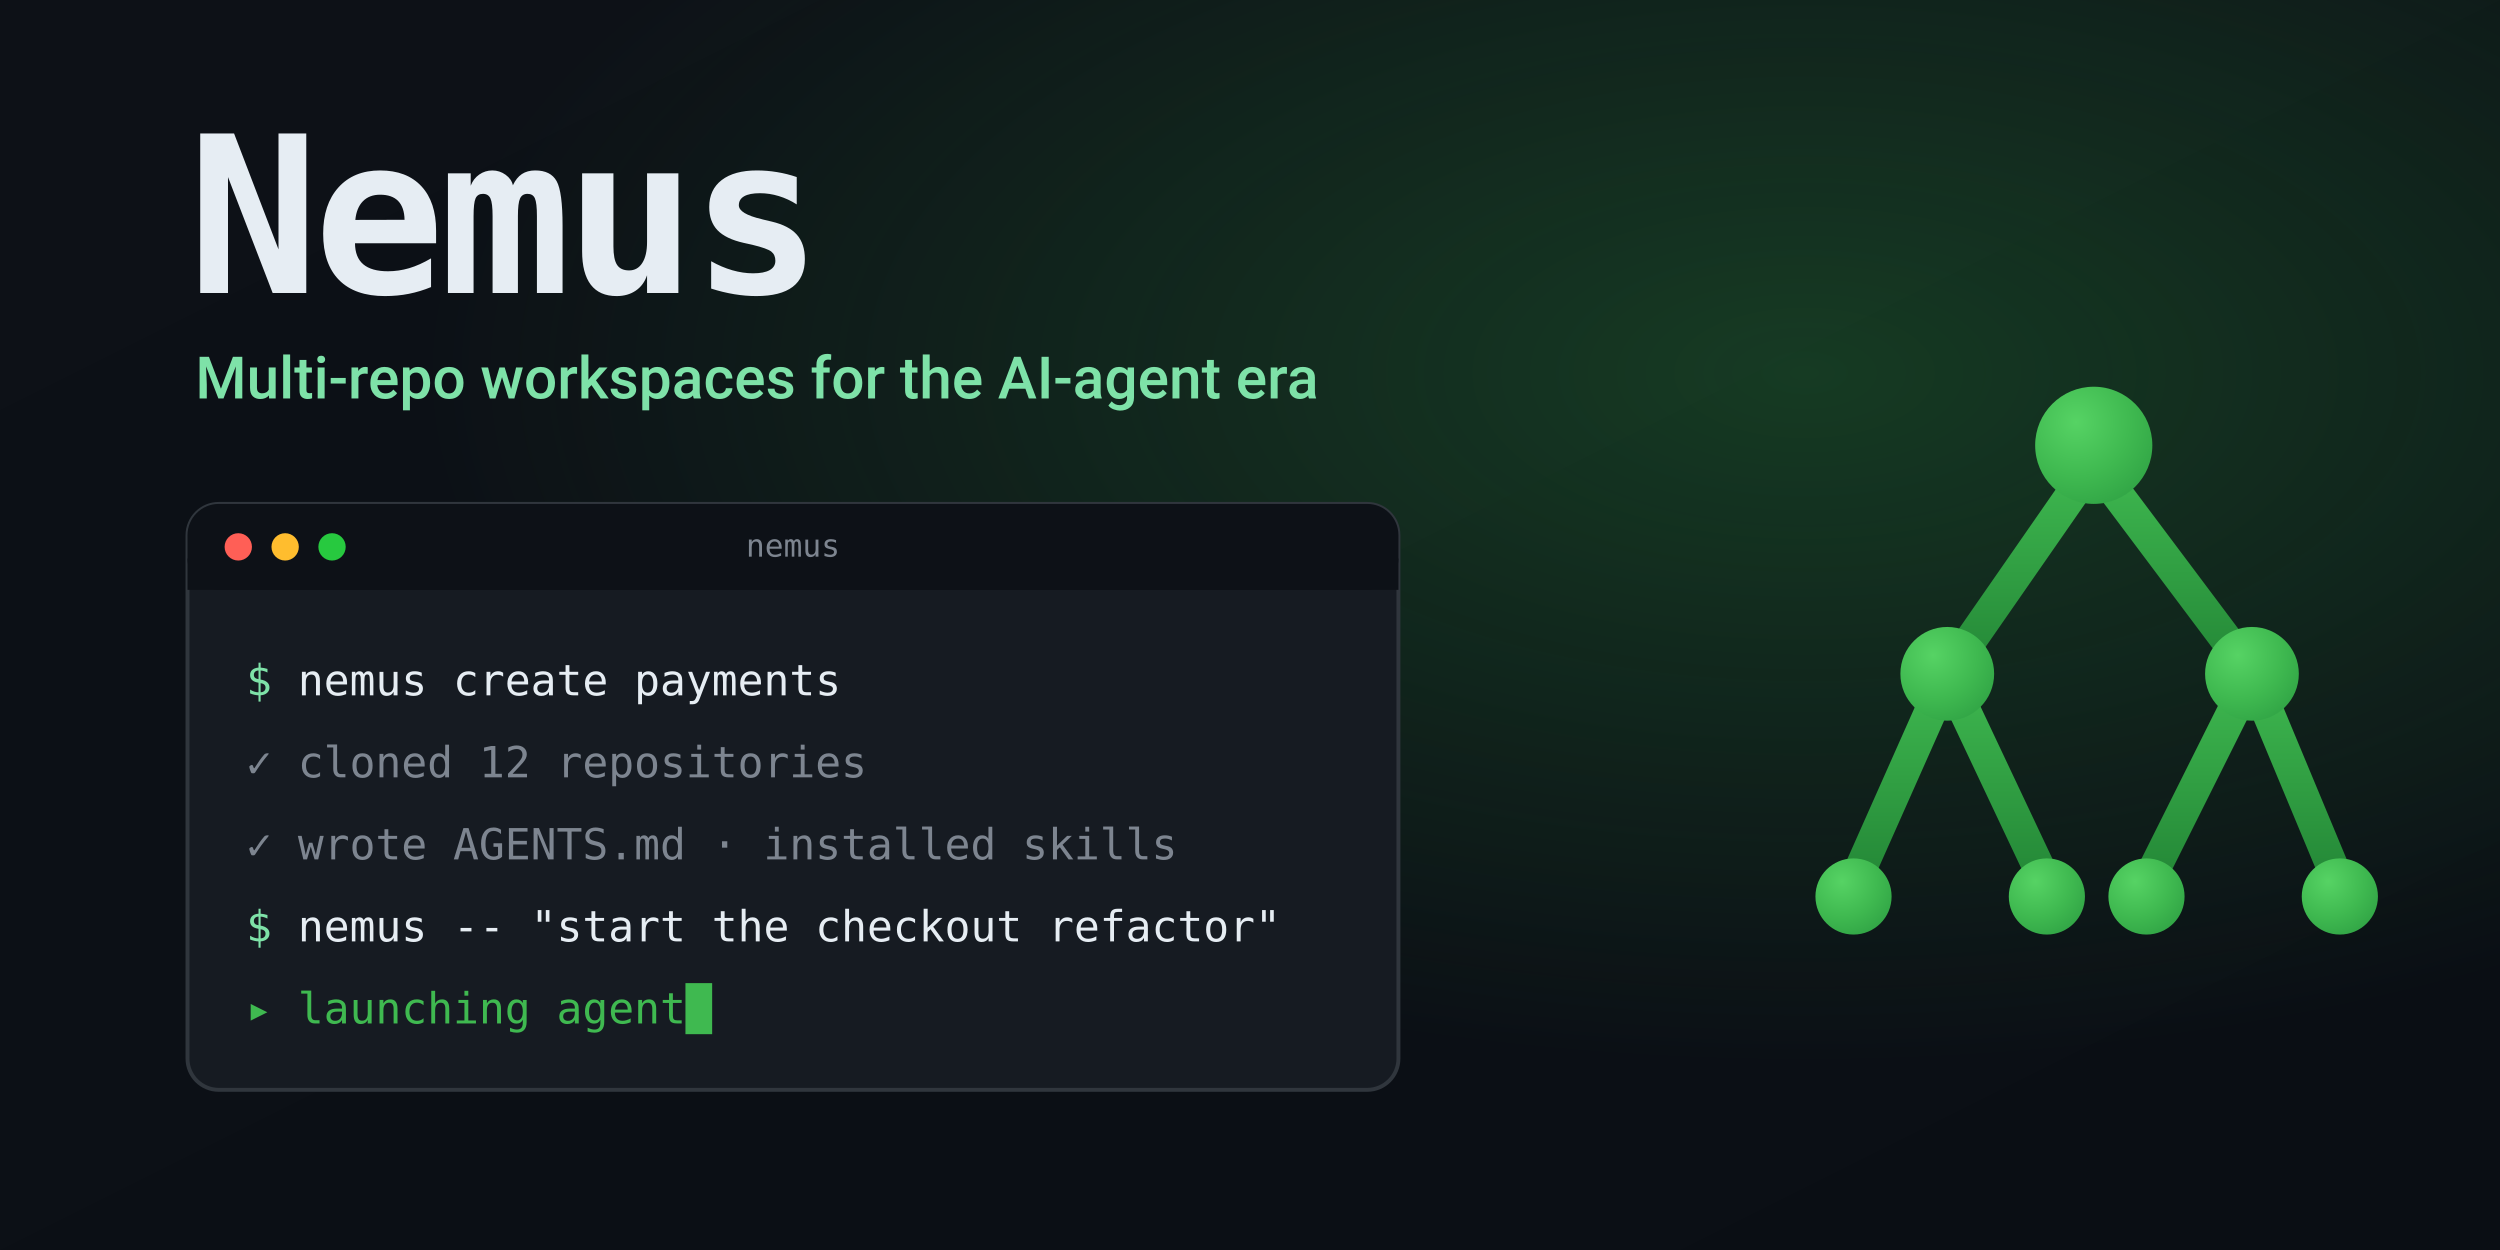
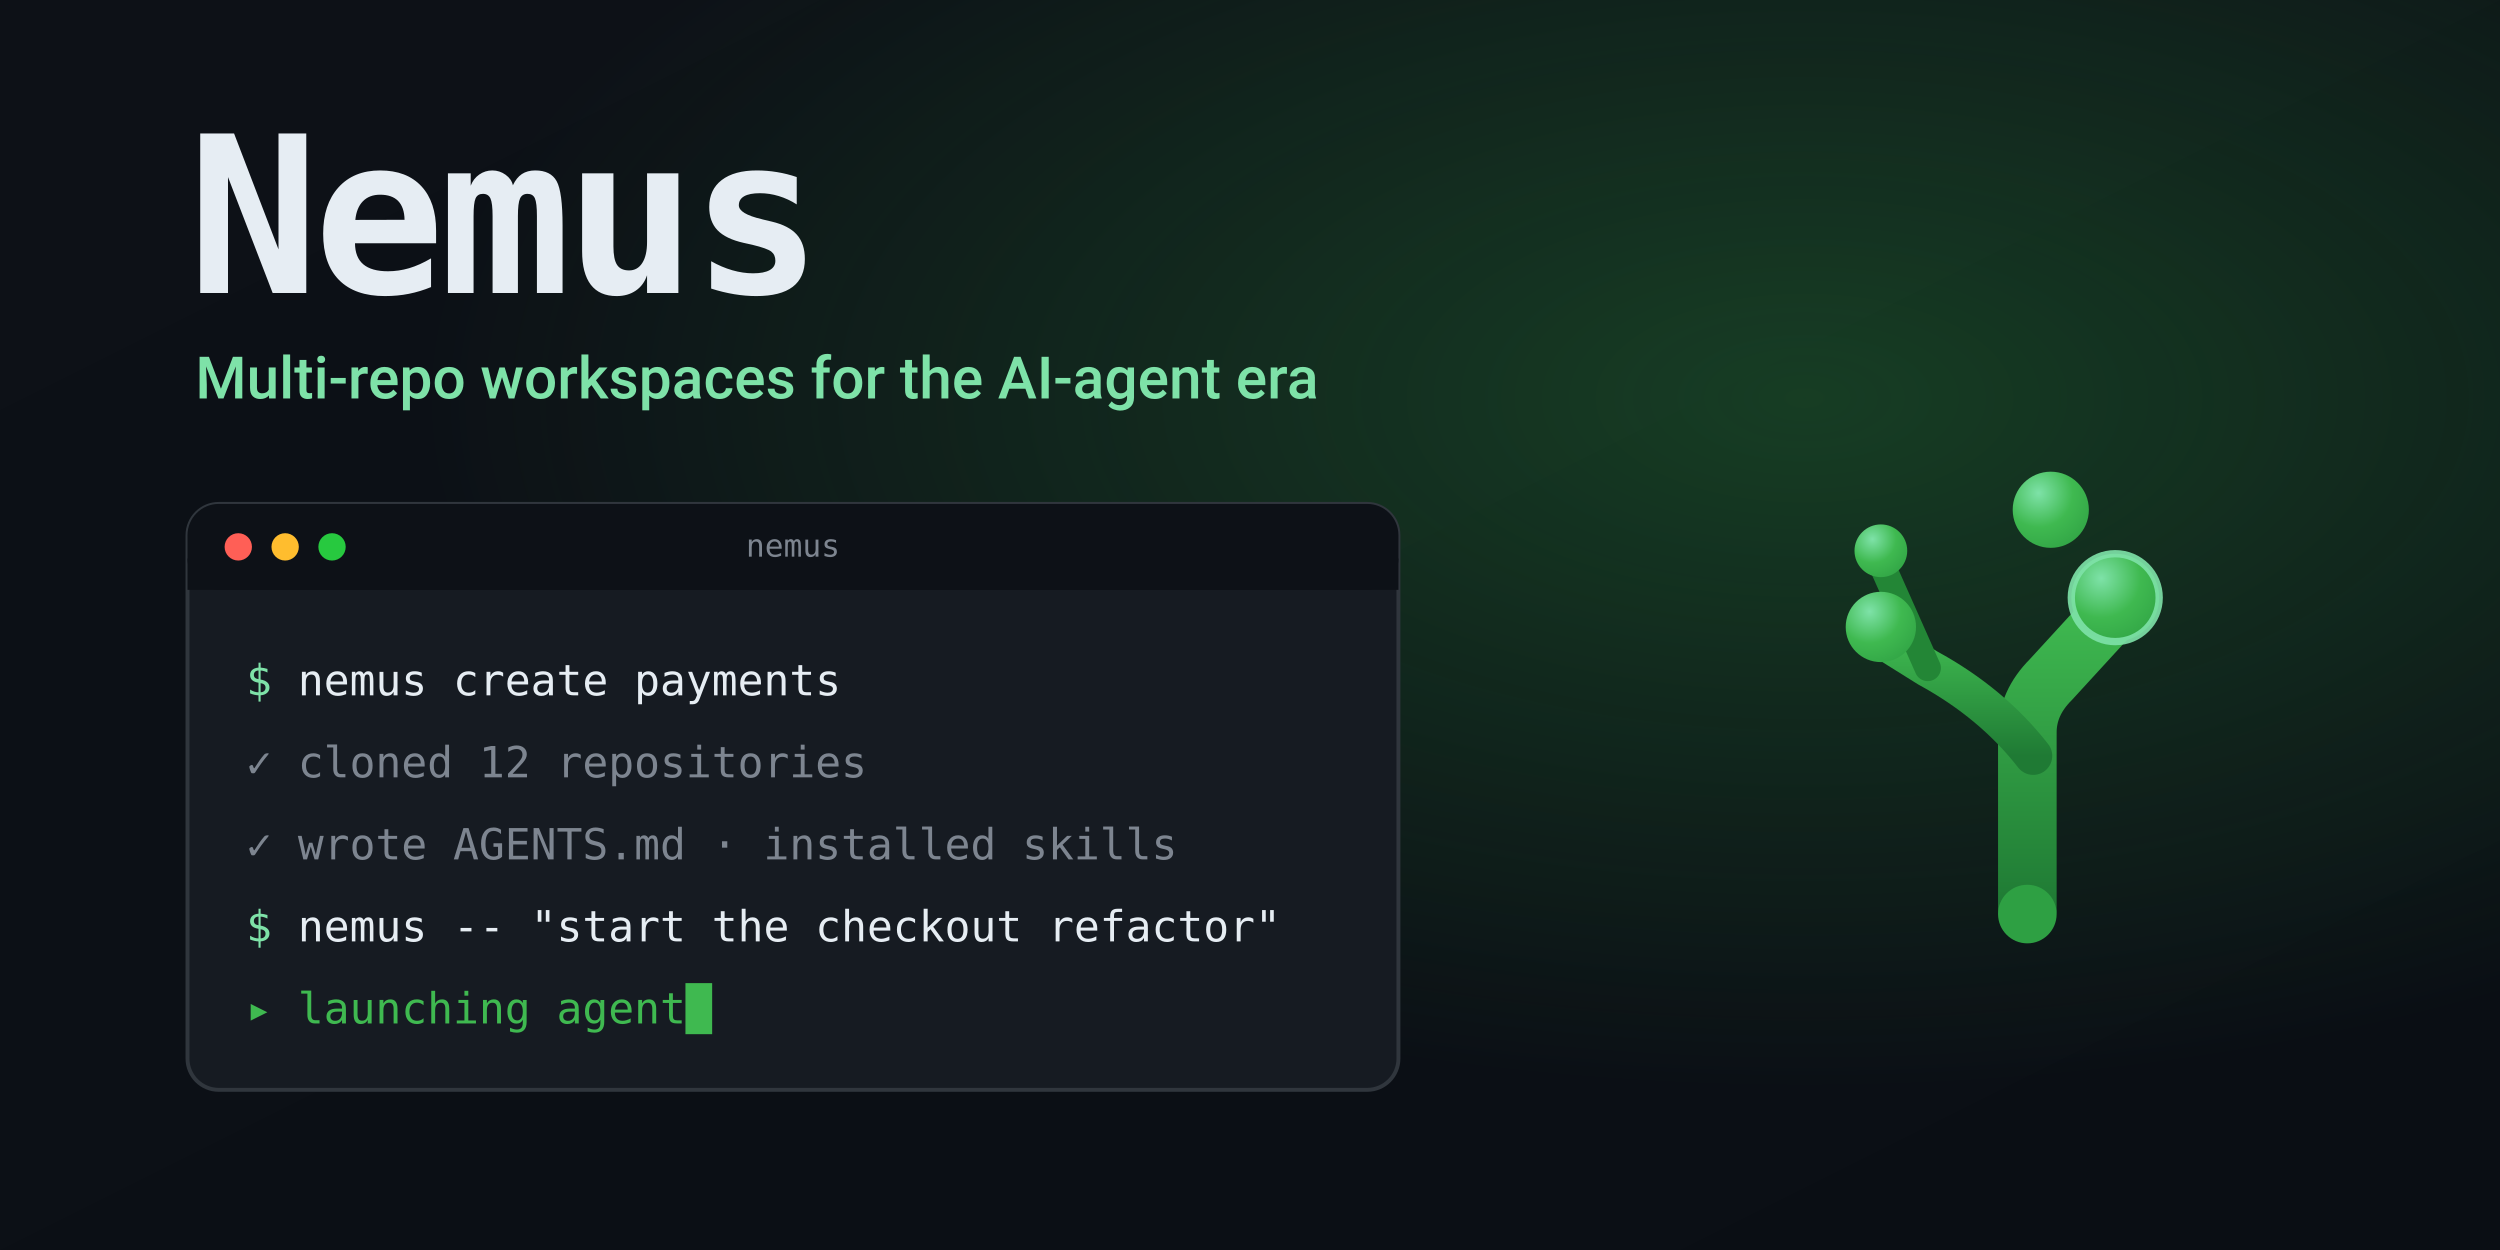
<svg xmlns="http://www.w3.org/2000/svg" viewBox="0 0 1280 640" width="1280" height="640" role="img" aria-label="Nemus — multi-repo workspaces for the AI-agent era">
  <defs>
    <linearGradient id="bg" x1="0" y1="0" x2="1" y2="1">
      <stop offset="0" stop-color="#0D1117" />
      <stop offset="1" stop-color="#0A0E14" />
    </linearGradient>
-     <radialGradient id="glow" cx="0.72" cy="0.30" r="0.55">
-       <stop offset="0" stop-color="#2EA043" stop-opacity="0.30" />
+     <radialGradient id="glow" cx="0.72" cy="0.32" r="0.55">
+       <stop offset="0" stop-color="#2EA043" stop-opacity="0.32" />
      <stop offset="1" stop-color="#2EA043" stop-opacity="0" />
    </radialGradient>
    <linearGradient id="edge" x1="0" y1="0" x2="0" y2="1">
      <stop offset="0" stop-color="#3FB950" />
-       <stop offset="1" stop-color="#238636" />
+       <stop offset="1" stop-color="#1F7A34" />
    </linearGradient>
-     <radialGradient id="node" cx="0.35" cy="0.3" r="0.85">
-       <stop offset="0" stop-color="#56D364" />
-       <stop offset="0.55" stop-color="#3FB950" />
+     <radialGradient id="node" cx="0.34" cy="0.28" r="0.9">
+       <stop offset="0" stop-color="#7EE2A8" />
+       <stop offset="0.5" stop-color="#3FB950" />
      <stop offset="1" stop-color="#2EA043" />
    </radialGradient>
  </defs>
  <rect width="1280" height="640" fill="url(#bg)" />
  <rect width="1280" height="640" fill="url(#glow)" />
  <text x="96" y="150" font-family="'SF Mono','JetBrains Mono','Fira Code',ui-monospace,Menlo,Consolas,monospace" font-size="112" font-weight="700" letter-spacing="-3" fill="#E6EDF3">Nemus</text>
  <text x="100" y="204" font-family="ui-sans-serif,system-ui,-apple-system,'Segoe UI',Roboto,Helvetica,Arial,sans-serif" font-size="30" font-weight="500" fill="#7EE2A8">Multi-repo workspaces for the AI-agent era</text>
  <g transform="translate(96,258)">
    <rect x="0" y="0" width="620" height="300" rx="16" fill="#161B22" stroke="#30363D" stroke-width="2" />
    <rect x="0" y="0" width="620" height="44" rx="16" fill="#0D1117" />
    <rect x="0" y="28" width="620" height="16" fill="#0D1117" />
    <circle cx="26" cy="22" r="7" fill="#FF5F56" />
    <circle cx="50" cy="22" r="7" fill="#FFBD2E" />
    <circle cx="74" cy="22" r="7" fill="#27C93F" />
    <text x="310" y="27" text-anchor="middle" font-family="ui-monospace,Menlo,Consolas,monospace" font-size="16" fill="#7D8590">nemus</text>
    <g font-family="'SF Mono','JetBrains Mono',ui-monospace,Menlo,Consolas,monospace" font-size="22">
      <text x="30" y="98" fill="#7EE2A8">$ <tspan fill="#E6EDF3">nemus create payments</tspan>
      </text>
      <text x="30" y="140" fill="#7D8590">✓ cloned 12 repositories</text>
      <text x="30" y="182" fill="#7D8590">✓ wrote AGENTS.md · installed skills</text>
      <text x="30" y="224" fill="#7EE2A8">$ <tspan fill="#E6EDF3">nemus -- "start the checkout refactor"</tspan>
      </text>
      <text x="30" y="266" fill="#3FB950">▸ launching agent<tspan fill="#3FB950">█</tspan>
      </text>
    </g>
  </g>
-   <g transform="translate(880,150) scale(1.5)">
-     <g stroke="url(#edge)" stroke-width="11" stroke-linecap="round" fill="none">
-       <path d="M128 58 L78 130" />
-       <path d="M128 58 L182 130" />
-       <path d="M78 130 L46 202" />
-       <path d="M78 130 L112 202" />
-       <path d="M182 130 L146 202" />
-       <path d="M182 130 L212 202" />
+   <g transform="translate(858,150) scale(1.5)">
+     <g fill="none" stroke-linecap="round">
+       <path d="M120 210 L120 150 Q120 140 128 132 L150 108" stroke="url(#edge)" stroke-width="20" />
+       <path d="M122 158 Q108 140 86 128 L70 118" stroke="url(#edge)" stroke-width="13" />
+       <path d="M128 132 L128 78" stroke="url(#edge)" stroke-width="13" />
+       <path d="M86 128 L70 92" stroke="#238636" stroke-width="9" />
    </g>
-     <g fill="url(#node)">
-       <circle cx="128" cy="52" r="20" />
-       <circle cx="78" cy="130" r="16" />
-       <circle cx="182" cy="130" r="16" />
-       <circle cx="46" cy="206" r="13" />
-       <circle cx="112" cy="206" r="13" />
-       <circle cx="146" cy="206" r="13" />
-       <circle cx="212" cy="206" r="13" />
+     <g>
+       <circle cx="150" cy="104" r="15" fill="url(#node)" />
+       <circle cx="150" cy="104" r="15" fill="none" stroke="#7EE2A8" stroke-width="2.5" opacity="0.9" />
+       <circle cx="128" cy="74" r="13" fill="url(#node)" />
+       <circle cx="70" cy="114" r="12" fill="url(#node)" />
+       <circle cx="70" cy="88" r="9" fill="url(#node)" />
+       <circle cx="120" cy="212" r="10" fill="#2EA043" />
    </g>
  </g>
</svg>
